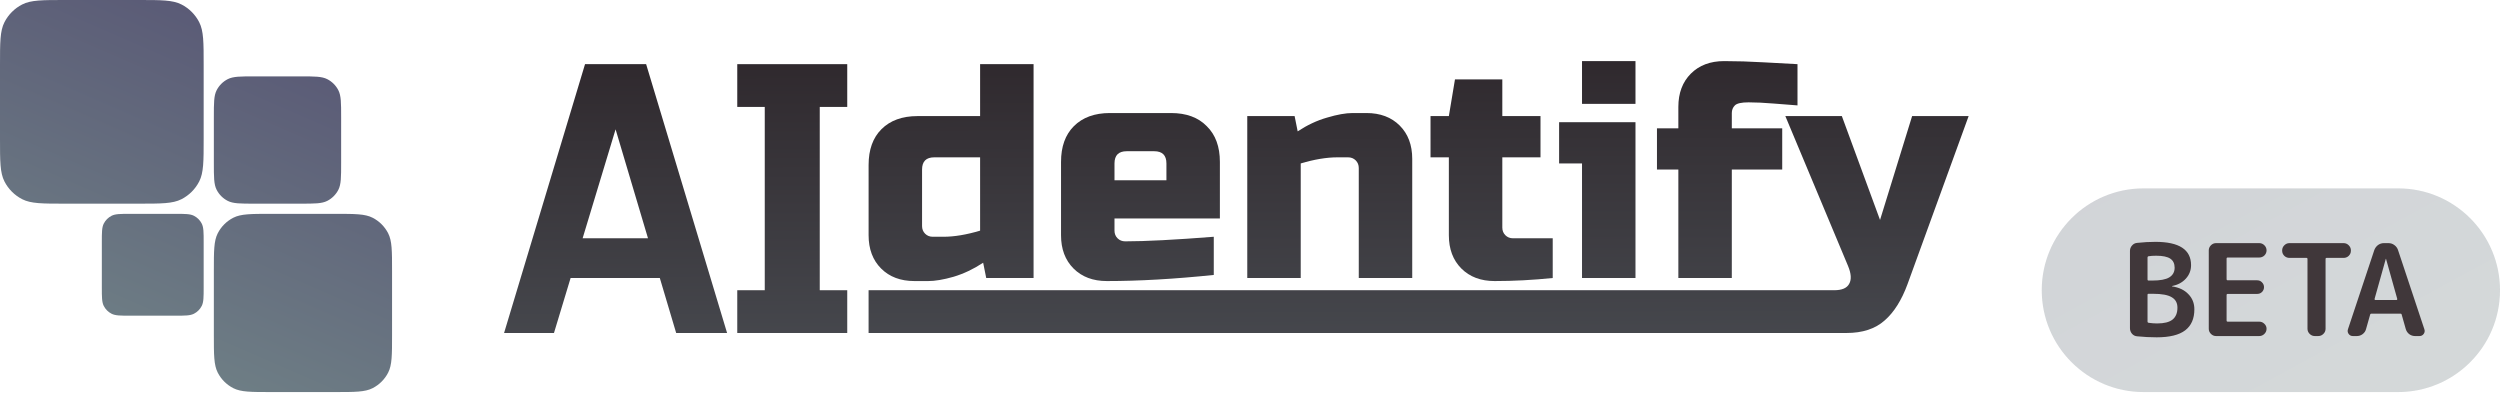
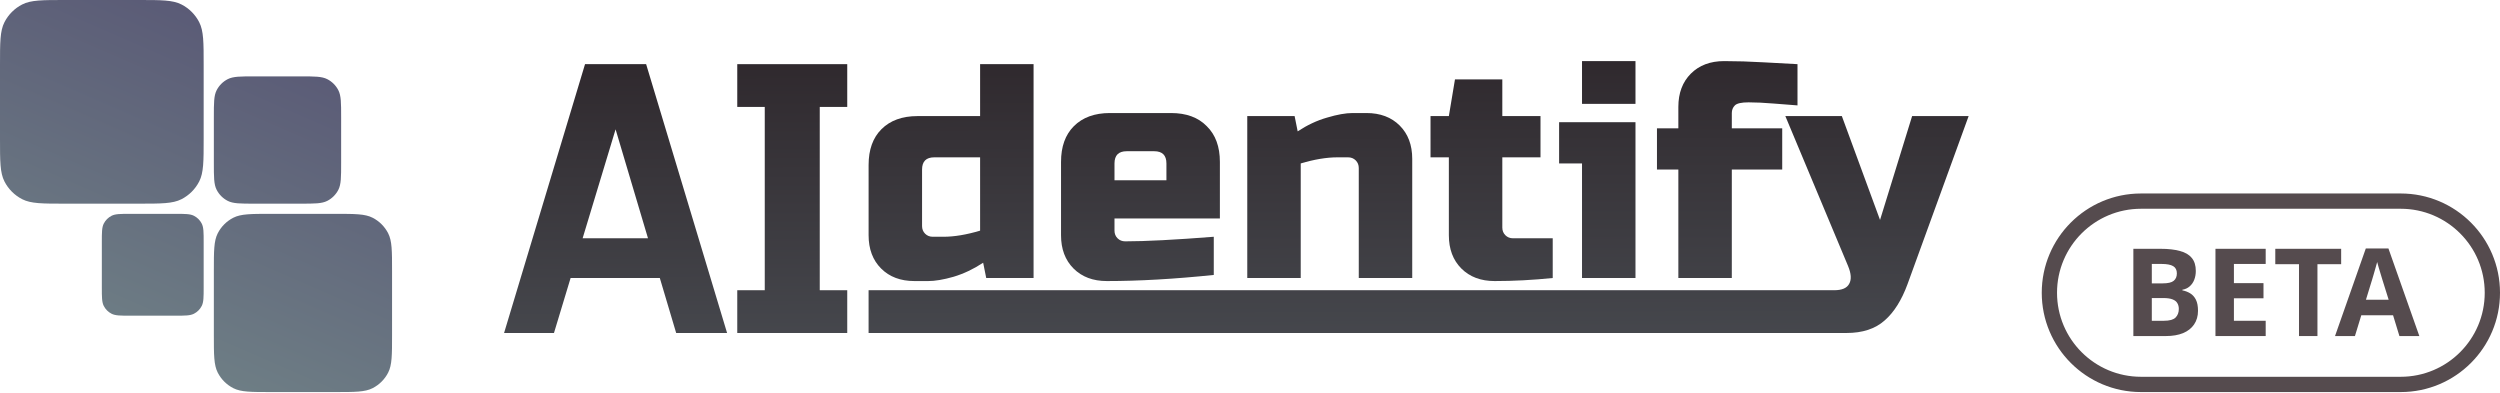
<svg xmlns="http://www.w3.org/2000/svg" width="491" height="77" viewBox="0 0 491 77" fill="none">
-   <path d="M108.8 65.4H99L114.9 12.6H126.9L142.8 65.4H132.8L129.587 54.599H112.067L108.8 65.4ZM129.587 54.599L132.8 65.4L120.9 25.4L114.472 46.65L114.425 46.8H127.267L129.587 54.599Z" fill="url(#paint0_linear_213_195)" />
-   <path d="M166.398 65.4H144.798V57H150.198V21H144.798V12.6H166.398V21H160.998V57H166.398V65.4Z" fill="url(#paint1_linear_213_195)" />
-   <path d="M193.693 54.6L193.093 51.6C191.213 52.84 189.273 53.76 187.273 54.36C185.313 54.92 183.653 55.2 182.293 55.2H179.593C176.873 55.2 174.693 54.38 173.053 52.74C171.413 51.1 170.593 48.92 170.593 46.2V32.4C170.593 29.4 171.433 27.06 173.113 25.38C174.833 23.66 177.193 22.8 180.193 22.8H192.493V12.6H202.993V54.6H193.693ZM185.293 46.5C187.413 46.5 189.813 46.1 192.493 45.3V30.9H183.493C181.893 30.9 181.093 31.7 181.093 33.3V44.4C181.093 45 181.293 45.5 181.693 45.9C182.093 46.3 182.593 46.5 183.193 46.5H185.293Z" fill="url(#paint2_linear_213_195)" />
-   <path d="M221.286 29.7C219.686 29.7 218.886 30.5 218.886 32.1V35.4H229.086V32.1C229.086 30.5 228.286 29.7 226.686 29.7H221.286ZM238.386 54C230.666 54.8 223.666 55.2 217.386 55.2C214.666 55.2 212.486 54.38 210.846 52.74C209.206 51.1 208.386 48.92 208.386 46.2V31.8C208.386 28.8 209.226 26.46 210.906 24.78C212.626 23.06 214.986 22.2 217.986 22.2H229.986C232.986 22.2 235.326 23.06 237.006 24.78C238.726 26.46 239.586 28.8 239.586 31.8V42.9H218.886V45.3C218.886 45.9 219.086 46.4 219.486 46.8C219.886 47.2 220.386 47.4 220.986 47.4C224.946 47.4 230.746 47.1 238.386 46.5V54Z" fill="url(#paint3_linear_213_195)" />
-   <path d="M262.663 30.9C260.543 30.9 258.143 31.3 255.463 32.1V54.6H244.963V22.8H254.262L254.863 25.8C256.743 24.56 258.662 23.66 260.622 23.1C262.622 22.5 264.303 22.2 265.663 22.2H268.362C271.082 22.2 273.263 23.02 274.903 24.66C276.543 26.3 277.362 28.48 277.362 31.2V54.6H266.862V33C266.862 32.4 266.663 31.9 266.263 31.5C265.863 31.1 265.363 30.9 264.763 30.9H262.663Z" fill="url(#paint4_linear_213_195)" />
-   <path d="M304.955 54.6C301.075 55 297.275 55.2 293.555 55.2C290.835 55.2 288.655 54.38 287.015 52.74C285.375 51.1 284.555 48.92 284.555 46.2V30.9H280.955V22.8H284.555L285.755 15.6H295.055V22.8H302.555V30.9H295.055V44.7C295.055 45.3 295.255 45.8 295.655 46.2C296.055 46.6 296.555 46.8 297.155 46.8H304.955V54.6Z" fill="url(#paint5_linear_213_195)" />
-   <path d="M321.209 24V54.6H310.709V32.1H306.209V24H321.209ZM310.709 12H321.209V20.4H310.709V12Z" fill="url(#paint6_linear_213_195)" />
-   <path d="M353.028 20.7C351.868 20.62 350.328 20.5 348.408 20.34C346.488 20.18 344.828 20.1 343.428 20.1C342.028 20.1 341.128 20.3 340.728 20.7C340.328 21.1 340.128 21.6 340.128 22.2V25.2H350.028V33.3H340.128V54.6H329.628V33.3H325.428V25.2H329.628V21C329.628 18.28 330.448 16.1 332.088 14.46C333.728 12.82 335.908 12 338.628 12C341.068 12 343.648 12.08 346.368 12.24C349.088 12.4 351.308 12.52 353.028 12.6V20.7Z" fill="url(#paint7_linear_213_195)" />
-   <path d="M362.64 65.4C360.52 65.4 173.65 65.4 170.59 65.4V57H360.24C361.76 57 362.74 56.58 363.18 55.74C363.66 54.9 363.58 53.72 362.94 52.2L350.64 22.8H361.74L369.24 43.2L375.54 22.8H386.64L374.64 55.8C373.48 58.96 371.98 61.34 370.14 62.94C368.3 64.58 365.8 65.4 362.64 65.4Z" fill="url(#paint8_linear_213_195)" />
-   <path d="M0 12.8C0 8.32 0 6.079 0.872 4.368C1.639 2.863 2.863 1.639 4.368 0.872C6.079 0 8.32 0 12.8 0H27.2C31.68 0 33.921 0 35.632 0.872C37.137 1.639 38.361 2.863 39.128 4.368C40 6.079 40 8.32 40 12.8V27.2C40 31.68 40 33.921 39.128 35.632C38.361 37.137 37.137 38.361 35.632 39.128C33.921 40 31.68 40 27.2 40H12.8C8.32 40 6.079 40 4.368 39.128C2.863 38.361 1.639 37.137 0.872 35.632C0 33.921 0 31.68 0 27.2V12.8Z" fill="url(#paint9_linear_213_195)" />
-   <path d="M20 47.6C20 45.64 20 44.66 20.381 43.911C20.717 43.252 21.253 42.717 21.911 42.382C22.66 42 23.64 42 25.6 42H34.4C36.36 42 37.34 42 38.089 42.382C38.748 42.717 39.283 43.252 39.618 43.911C40 44.66 40 45.64 40 47.6V56.4C40 58.36 40 59.34 39.618 60.089C39.283 60.748 38.748 61.283 38.089 61.618C37.34 62 36.36 62 34.4 62H25.6C23.64 62 22.66 62 21.911 61.618C21.253 61.283 20.717 60.748 20.381 60.089C20 59.34 20 58.36 20 56.4V47.6Z" fill="url(#paint10_linear_213_195)" />
-   <path d="M42 23C42 20.2 42 18.8 42.545 17.73C43.024 16.789 43.789 16.024 44.73 15.545C45.8 15 47.2 15 50 15H59C61.8 15 63.2 15 64.27 15.545C65.211 16.024 65.976 16.789 66.455 17.73C67 18.8 67 20.2 67 23V32C67 34.8 67 36.2 66.455 37.27C65.976 38.211 65.211 38.976 64.27 39.455C63.2 40 61.8 40 59 40H50C47.2 40 45.8 40 44.73 39.455C43.789 38.976 43.024 38.211 42.545 37.27C42 36.2 42 34.8 42 32V23Z" fill="url(#paint11_linear_213_195)" />
-   <path d="M42 53.2C42 49.28 42 47.319 42.763 45.822C43.434 44.505 44.505 43.434 45.822 42.763C47.319 42 49.28 42 53.2 42H65.8C69.72 42 71.681 42 73.178 42.763C74.495 43.434 75.566 44.505 76.237 45.822C77 47.319 77 49.28 77 53.2V65.8C77 69.72 77 71.681 76.237 73.178C75.566 74.495 74.495 75.566 73.178 76.237C71.681 77 69.72 77 65.8 77H53.2C49.28 77 47.319 77 45.822 76.237C44.505 75.566 43.434 74.495 42.763 73.178C42 71.681 42 69.72 42 65.8V53.2Z" fill="url(#paint12_linear_213_195)" />
-   <path d="M401 57C401 45.954 409.954 37 421 37H471C482.046 37 491 45.954 491 57C491 68.046 482.046 77 471 77H421C409.954 77 401 68.046 401 57Z" fill="#F5F5F5" />
-   <path d="M401 57C401 45.954 409.954 37 421 37H471C482.046 37 491 45.954 491 57C491 68.046 482.046 77 471 77H421C409.954 77 401 68.046 401 57Z" fill="url(#paint13_linear_213_195)" fill-opacity="0.25" />
-   <path d="M421.774 57.9V63.15C421.774 63.283 421.849 63.367 421.999 63.4C422.582 63.483 423.132 63.525 423.649 63.525C425.032 63.525 426.04 63.275 426.674 62.775C427.324 62.258 427.649 61.475 427.649 60.425C427.649 59.492 427.274 58.808 426.524 58.375C425.79 57.925 424.565 57.7 422.849 57.7H421.974C421.84 57.7 421.774 57.767 421.774 57.9ZM421.774 50.6V54.875C421.774 55.025 421.84 55.1 421.974 55.1H422.699C424.249 55.1 425.365 54.892 426.049 54.475C426.749 54.042 427.099 53.408 427.099 52.575C427.099 51.775 426.815 51.183 426.249 50.8C425.682 50.417 424.757 50.225 423.474 50.225C422.89 50.225 422.39 50.258 421.974 50.325C421.84 50.358 421.774 50.45 421.774 50.6ZM419.724 66.05C419.324 66.017 418.99 65.85 418.724 65.55C418.457 65.233 418.324 64.867 418.324 64.45V49.3C418.324 48.883 418.457 48.525 418.724 48.225C418.99 47.908 419.332 47.733 419.749 47.7C420.982 47.567 422.174 47.5 423.324 47.5C427.99 47.5 430.324 49.025 430.324 52.075C430.324 53.092 429.982 53.975 429.299 54.725C428.615 55.475 427.715 55.958 426.599 56.175C426.582 56.175 426.574 56.183 426.574 56.2C426.574 56.233 426.582 56.25 426.599 56.25C427.965 56.45 429.032 56.958 429.799 57.775C430.582 58.575 430.974 59.567 430.974 60.75C430.974 62.583 430.374 63.958 429.174 64.875C427.974 65.792 426.107 66.25 423.574 66.25C422.307 66.25 421.024 66.183 419.724 66.05Z" fill="#1C0F13" fill-opacity="0.8" />
-   <path d="M435.227 66C434.844 66 434.51 65.858 434.227 65.575C433.944 65.292 433.802 64.958 433.802 64.575V49.175C433.802 48.792 433.944 48.458 434.227 48.175C434.51 47.892 434.844 47.75 435.227 47.75H443.727C444.11 47.75 444.444 47.892 444.727 48.175C445.01 48.458 445.152 48.792 445.152 49.175C445.152 49.558 445.01 49.892 444.727 50.175C444.444 50.442 444.11 50.575 443.727 50.575H437.527C437.377 50.575 437.302 50.65 437.302 50.8V54.825C437.302 54.975 437.377 55.05 437.527 55.05H443.302C443.685 55.05 444.002 55.183 444.252 55.45C444.519 55.717 444.652 56.033 444.652 56.4C444.652 56.767 444.519 57.083 444.252 57.35C444.002 57.6 443.685 57.725 443.302 57.725H437.527C437.377 57.725 437.302 57.8 437.302 57.95V62.95C437.302 63.1 437.377 63.175 437.527 63.175H443.727C444.11 63.175 444.444 63.317 444.727 63.6C445.01 63.867 445.152 64.192 445.152 64.575C445.152 64.958 445.01 65.292 444.727 65.575C444.444 65.858 444.11 66 443.727 66H435.227Z" fill="#1C0F13" fill-opacity="0.8" />
-   <path d="M449.641 50.65C449.258 50.65 448.925 50.517 448.641 50.25C448.358 49.967 448.216 49.633 448.216 49.25V49.175C448.216 48.792 448.358 48.458 448.641 48.175C448.925 47.892 449.258 47.75 449.641 47.75H460.291C460.675 47.75 461.008 47.892 461.291 48.175C461.575 48.458 461.716 48.792 461.716 49.175V49.25C461.716 49.633 461.575 49.967 461.291 50.25C461.008 50.517 460.675 50.65 460.291 50.65H456.941C456.808 50.65 456.741 50.725 456.741 50.875V64.575C456.741 64.958 456.6 65.292 456.316 65.575C456.033 65.858 455.7 66 455.316 66H454.616C454.233 66 453.9 65.858 453.616 65.575C453.333 65.292 453.191 64.958 453.191 64.575V50.875C453.191 50.725 453.125 50.65 452.991 50.65H449.641Z" fill="#1C0F13" fill-opacity="0.8" />
-   <path d="M468.568 50.85L466.368 58.7C466.352 58.75 466.36 58.8 466.393 58.85C466.427 58.9 466.468 58.925 466.518 58.925H470.668C470.718 58.925 470.76 58.9 470.793 58.85C470.827 58.8 470.835 58.75 470.818 58.7L468.618 50.85C468.618 50.833 468.61 50.825 468.593 50.825C468.577 50.825 468.568 50.833 468.568 50.85ZM462.093 66C461.743 66 461.468 65.858 461.268 65.575C461.068 65.292 461.027 64.983 461.143 64.65L466.318 49.1C466.468 48.7 466.71 48.375 467.043 48.125C467.393 47.875 467.777 47.75 468.193 47.75H469.093C469.527 47.75 469.91 47.875 470.243 48.125C470.593 48.375 470.835 48.7 470.968 49.1L476.143 64.65C476.26 64.983 476.218 65.292 476.018 65.575C475.818 65.858 475.543 66 475.193 66H474.293C473.893 66 473.518 65.875 473.168 65.625C472.835 65.358 472.61 65.025 472.493 64.625L471.693 61.8C471.677 61.667 471.585 61.6 471.418 61.6H465.768C465.618 61.6 465.527 61.667 465.493 61.8L464.693 64.625C464.593 65.025 464.368 65.358 464.018 65.625C463.685 65.875 463.31 66 462.893 66H462.093Z" fill="#1C0F13" fill-opacity="0.8" />
+   <path d="M108.8 65.4H99L114.9 12.6H126.9L142.8 65.4H132.8L129.587 54.599H112.067L108.8 65.4ZM129.587 54.599L132.8 65.4L120.9 25.4L114.472 46.65L114.425 46.8H127.267L129.587 54.599Z" fill="url(#paint0_linear_347_164)" />
+   <path d="M166.398 65.4H144.798V57H150.198V21H144.798V12.6H166.398V21H160.998V57H166.398V65.4Z" fill="url(#paint1_linear_347_164)" />
+   <path d="M193.693 54.6L193.093 51.6C191.213 52.84 189.273 53.76 187.273 54.36C185.313 54.92 183.653 55.2 182.293 55.2H179.593C176.873 55.2 174.693 54.38 173.053 52.74C171.413 51.1 170.593 48.92 170.593 46.2V32.4C170.593 29.4 171.433 27.06 173.113 25.38C174.833 23.66 177.193 22.8 180.193 22.8H192.493V12.6H202.993V54.6H193.693ZM185.293 46.5C187.413 46.5 189.813 46.1 192.493 45.3V30.9H183.493C181.893 30.9 181.093 31.7 181.093 33.3V44.4C181.093 45 181.293 45.5 181.693 45.9C182.093 46.3 182.593 46.5 183.193 46.5H185.293Z" fill="url(#paint2_linear_347_164)" />
+   <path d="M221.286 29.7C219.686 29.7 218.886 30.5 218.886 32.1V35.4H229.086V32.1C229.086 30.5 228.286 29.7 226.686 29.7H221.286ZM238.386 54C230.666 54.8 223.666 55.2 217.386 55.2C214.666 55.2 212.486 54.38 210.846 52.74C209.206 51.1 208.386 48.92 208.386 46.2V31.8C208.386 28.8 209.226 26.46 210.906 24.78C212.626 23.06 214.986 22.2 217.986 22.2H229.986C232.986 22.2 235.326 23.06 237.006 24.78C238.726 26.46 239.586 28.8 239.586 31.8V42.9H218.886V45.3C218.886 45.9 219.086 46.4 219.486 46.8C219.886 47.2 220.386 47.4 220.986 47.4C224.946 47.4 230.746 47.1 238.386 46.5V54Z" fill="url(#paint3_linear_347_164)" />
+   <path d="M262.663 30.9C260.543 30.9 258.143 31.3 255.463 32.1V54.6H244.963V22.8H254.262L254.863 25.8C256.742 24.56 258.663 23.66 260.622 23.1C262.622 22.5 264.303 22.2 265.663 22.2H268.362C271.082 22.2 273.263 23.02 274.903 24.66C276.543 26.3 277.362 28.48 277.362 31.2V54.6H266.862V33C266.862 32.4 266.663 31.9 266.263 31.5C265.863 31.1 265.363 30.9 264.763 30.9H262.663Z" fill="url(#paint4_linear_347_164)" />
+   <path d="M304.955 54.6C301.075 55 297.275 55.2 293.555 55.2C290.835 55.2 288.655 54.38 287.015 52.74C285.375 51.1 284.555 48.92 284.555 46.2V30.9H280.955V22.8H284.555L285.755 15.6H295.055V22.8H302.555V30.9H295.055V44.7C295.055 45.3 295.255 45.8 295.655 46.2C296.055 46.6 296.555 46.8 297.155 46.8H304.955V54.6Z" fill="url(#paint5_linear_347_164)" />
+   <path d="M321.209 24V54.6H310.709V32.1H306.209V24H321.209ZM310.709 12H321.209V20.4H310.709V12Z" fill="url(#paint6_linear_347_164)" />
+   <path d="M353.028 20.7C351.868 20.62 350.328 20.5 348.408 20.34C346.488 20.18 344.828 20.1 343.428 20.1C342.028 20.1 341.128 20.3 340.728 20.7C340.328 21.1 340.128 21.6 340.128 22.2V25.2H350.028V33.3H340.128V54.6H329.628V33.3H325.428V25.2H329.628V21C329.628 18.28 330.448 16.1 332.088 14.46C333.728 12.82 335.908 12 338.628 12C341.068 12 343.648 12.08 346.368 12.24C349.088 12.4 351.308 12.52 353.028 12.6V20.7Z" fill="url(#paint7_linear_347_164)" />
+   <path d="M362.64 65.4C360.52 65.4 173.65 65.4 170.59 65.4V57H360.24C361.76 57 362.74 56.58 363.18 55.74C363.66 54.9 363.58 53.72 362.94 52.2L350.64 22.8H361.74L369.24 43.2L375.54 22.8H386.64L374.64 55.8C373.48 58.96 371.98 61.34 370.14 62.94C368.3 64.58 365.8 65.4 362.64 65.4Z" fill="url(#paint8_linear_347_164)" />
+   <path d="M0 12.8C0 8.32 0 6.079 0.872 4.368C1.639 2.863 2.863 1.639 4.368 0.872C6.079 0 8.32 0 12.8 0H27.2C31.68 0 33.921 0 35.632 0.872C37.137 1.639 38.361 2.863 39.128 4.368C40 6.079 40 8.32 40 12.8V27.2C40 31.68 40 33.921 39.128 35.632C38.361 37.137 37.137 38.361 35.632 39.128C33.921 40 31.68 40 27.2 40H12.8C8.32 40 6.079 40 4.368 39.128C2.863 38.361 1.639 37.137 0.872 35.632C0 33.921 0 31.68 0 27.2V12.8Z" fill="url(#paint9_linear_347_164)" />
+   <path d="M20 47.6C20 45.64 20 44.66 20.381 43.911C20.717 43.252 21.253 42.717 21.911 42.382C22.66 42 23.64 42 25.6 42H34.4C36.36 42 37.34 42 38.089 42.382C38.748 42.717 39.283 43.252 39.618 43.911C40 44.66 40 45.64 40 47.6V56.4C40 58.36 40 59.34 39.618 60.089C39.283 60.748 38.748 61.283 38.089 61.618C37.34 62 36.36 62 34.4 62H25.6C23.64 62 22.66 62 21.911 61.618C21.253 61.283 20.717 60.748 20.381 60.089C20 59.34 20 58.36 20 56.4V47.6Z" fill="url(#paint10_linear_347_164)" />
+   <path d="M42 23C42 20.2 42 18.8 42.545 17.73C43.024 16.789 43.789 16.024 44.73 15.545C45.8 15 47.2 15 50 15H59C61.8 15 63.2 15 64.27 15.545C65.211 16.024 65.976 16.789 66.455 17.73C67 18.8 67 20.2 67 23V32C67 34.8 67 36.2 66.455 37.27C65.976 38.211 65.211 38.976 64.27 39.455C63.2 40 61.8 40 59 40H50C47.2 40 45.8 40 44.73 39.455C43.789 38.976 43.024 38.211 42.545 37.27C42 36.2 42 34.8 42 32V23Z" fill="url(#paint11_linear_347_164)" />
+   <path d="M42 53.2C42 49.28 42 47.319 42.763 45.822C43.434 44.505 44.505 43.434 45.822 42.763C47.319 42 49.28 42 53.2 42H65.8C69.72 42 71.681 42 73.178 42.763C74.495 43.434 75.566 44.505 76.237 45.822C77 47.319 77 49.28 77 53.2V65.8C77 69.72 77 71.681 76.237 73.178C75.566 74.495 74.495 75.566 73.178 76.237C71.681 77 69.72 77 65.8 77H53.2C49.28 77 47.319 77 45.822 76.237C44.505 75.566 43.434 74.495 42.763 73.178C42 71.681 42 69.72 42 65.8V53.2Z" fill="url(#paint12_linear_347_164)" />
+   <path fill-rule="evenodd" clip-rule="evenodd" d="M471.5 41H420.5C411.387 41 404 48.387 404 57.5C404 66.613 411.387 74 420.5 74H471.5C480.613 74 488 66.613 488 57.5C488 48.387 480.613 41 471.5 41ZM420.5 38C409.73 38 401 46.73 401 57.5C401 68.27 409.73 77 420.5 77H471.5C482.27 77 491 68.27 491 57.5C491 46.73 482.27 38 471.5 38H420.5Z" fill="#1C0F13" fill-opacity="0.75" />
+   <path d="M424.32 48.864C425.84 48.864 427.112 49.008 428.136 49.296C429.176 49.568 429.952 50.024 430.464 50.664C430.992 51.288 431.256 52.136 431.256 53.208C431.256 53.848 431.152 54.432 430.944 54.96C430.736 55.488 430.432 55.92 430.032 56.256C429.648 56.592 429.176 56.808 428.616 56.904V57.024C429.192 57.136 429.712 57.336 430.176 57.624C430.64 57.912 431.008 58.328 431.28 58.872C431.552 59.416 431.688 60.136 431.688 61.032C431.688 62.072 431.432 62.968 430.92 63.72C430.424 64.456 429.704 65.024 428.76 65.424C427.816 65.808 426.696 66 425.4 66H418.992V48.864H424.32ZM424.728 55.656C425.784 55.656 426.512 55.488 426.912 55.152C427.328 54.816 427.536 54.328 427.536 53.688C427.536 53.032 427.296 52.56 426.816 52.272C426.336 51.984 425.576 51.84 424.536 51.84H422.616V55.656H424.728ZM422.616 58.536V63H424.992C426.08 63 426.84 62.792 427.272 62.376C427.704 61.944 427.92 61.376 427.92 60.672C427.92 60.24 427.824 59.864 427.632 59.544C427.456 59.224 427.144 58.976 426.696 58.8C426.248 58.624 425.64 58.536 424.872 58.536H422.616Z" fill="#1C0F13" fill-opacity="0.75" />
+   <path d="M444.981 66H435.117V48.864H444.981V51.84H438.741V55.608H444.549V58.584H438.741V63H444.981V66Z" fill="#1C0F13" fill-opacity="0.75" />
+   <path d="M455.147 66H451.523V51.888H446.867V48.864H459.803V51.888H455.147V66Z" fill="#1C0F13" fill-opacity="0.75" />
+   <path d="M471.246 66L469.998 61.92H463.758L462.51 66H458.598L464.646 48.792H469.086L475.158 66H471.246ZM467.886 54.888C467.806 54.616 467.702 54.272 467.574 53.856C467.446 53.44 467.318 53.016 467.19 52.584C467.062 52.152 466.958 51.776 466.878 51.456C466.798 51.776 466.686 52.176 466.542 52.656C466.414 53.12 466.286 53.568 466.158 54C466.046 54.416 465.958 54.712 465.894 54.888L464.67 58.872H469.134L467.886 54.888Z" fill="#1C0F13" fill-opacity="0.75" />
  <defs>
-     <linearGradient id="paint0_linear_213_195" x1="245.807" y1="-34.607" x2="246.295" y2="164.527" gradientUnits="userSpaceOnUse">
+     <linearGradient id="paint0_linear_347_164" x1="245.807" y1="-34.607" x2="246.295" y2="164.527" gradientUnits="userSpaceOnUse">
      <stop stop-color="#1C0F13" />
      <stop offset="1" stop-color="#6E7E85" />
    </linearGradient>
-     <linearGradient id="paint1_linear_213_195" x1="245.807" y1="-34.607" x2="246.295" y2="164.527" gradientUnits="userSpaceOnUse">
+     <linearGradient id="paint1_linear_347_164" x1="245.807" y1="-34.607" x2="246.295" y2="164.527" gradientUnits="userSpaceOnUse">
      <stop stop-color="#1C0F13" />
      <stop offset="1" stop-color="#6E7E85" />
    </linearGradient>
-     <linearGradient id="paint2_linear_213_195" x1="245.807" y1="-34.607" x2="246.295" y2="164.527" gradientUnits="userSpaceOnUse">
+     <linearGradient id="paint2_linear_347_164" x1="245.807" y1="-34.607" x2="246.295" y2="164.527" gradientUnits="userSpaceOnUse">
      <stop stop-color="#1C0F13" />
      <stop offset="1" stop-color="#6E7E85" />
    </linearGradient>
-     <linearGradient id="paint3_linear_213_195" x1="245.807" y1="-34.607" x2="246.295" y2="164.527" gradientUnits="userSpaceOnUse">
+     <linearGradient id="paint3_linear_347_164" x1="245.807" y1="-34.607" x2="246.295" y2="164.527" gradientUnits="userSpaceOnUse">
      <stop stop-color="#1C0F13" />
      <stop offset="1" stop-color="#6E7E85" />
    </linearGradient>
-     <linearGradient id="paint4_linear_213_195" x1="245.807" y1="-34.607" x2="246.295" y2="164.527" gradientUnits="userSpaceOnUse">
+     <linearGradient id="paint4_linear_347_164" x1="245.807" y1="-34.607" x2="246.295" y2="164.527" gradientUnits="userSpaceOnUse">
      <stop stop-color="#1C0F13" />
      <stop offset="1" stop-color="#6E7E85" />
    </linearGradient>
-     <linearGradient id="paint5_linear_213_195" x1="245.807" y1="-34.607" x2="246.295" y2="164.527" gradientUnits="userSpaceOnUse">
+     <linearGradient id="paint5_linear_347_164" x1="245.807" y1="-34.607" x2="246.295" y2="164.527" gradientUnits="userSpaceOnUse">
      <stop stop-color="#1C0F13" />
      <stop offset="1" stop-color="#6E7E85" />
    </linearGradient>
-     <linearGradient id="paint6_linear_213_195" x1="245.807" y1="-34.607" x2="246.295" y2="164.527" gradientUnits="userSpaceOnUse">
+     <linearGradient id="paint6_linear_347_164" x1="245.807" y1="-34.607" x2="246.295" y2="164.527" gradientUnits="userSpaceOnUse">
      <stop stop-color="#1C0F13" />
      <stop offset="1" stop-color="#6E7E85" />
    </linearGradient>
-     <linearGradient id="paint7_linear_213_195" x1="245.807" y1="-34.607" x2="246.295" y2="164.527" gradientUnits="userSpaceOnUse">
+     <linearGradient id="paint7_linear_347_164" x1="245.807" y1="-34.607" x2="246.295" y2="164.527" gradientUnits="userSpaceOnUse">
      <stop stop-color="#1C0F13" />
      <stop offset="1" stop-color="#6E7E85" />
    </linearGradient>
-     <linearGradient id="paint8_linear_213_195" x1="245.807" y1="-34.607" x2="246.295" y2="164.527" gradientUnits="userSpaceOnUse">
+     <linearGradient id="paint8_linear_347_164" x1="245.807" y1="-34.607" x2="246.295" y2="164.527" gradientUnits="userSpaceOnUse">
      <stop stop-color="#1C0F13" />
      <stop offset="1" stop-color="#6E7E85" />
    </linearGradient>
-     <linearGradient id="paint9_linear_213_195" x1="69.845" y1="-1.46461e-06" x2="37.871" y2="73.528" gradientUnits="userSpaceOnUse">
+     <linearGradient id="paint9_linear_347_164" x1="69.845" y1="-1.46461e-06" x2="37.871" y2="73.528" gradientUnits="userSpaceOnUse">
      <stop stop-color="#565373" />
      <stop offset="1" stop-color="#6E7E85" />
    </linearGradient>
-     <linearGradient id="paint10_linear_213_195" x1="69.845" y1="-1.46461e-06" x2="37.871" y2="73.528" gradientUnits="userSpaceOnUse">
+     <linearGradient id="paint10_linear_347_164" x1="69.845" y1="-1.46461e-06" x2="37.871" y2="73.528" gradientUnits="userSpaceOnUse">
      <stop stop-color="#565373" />
      <stop offset="1" stop-color="#6E7E85" />
    </linearGradient>
-     <linearGradient id="paint11_linear_213_195" x1="69.845" y1="-1.46461e-06" x2="37.871" y2="73.528" gradientUnits="userSpaceOnUse">
+     <linearGradient id="paint11_linear_347_164" x1="69.845" y1="-1.46461e-06" x2="37.871" y2="73.528" gradientUnits="userSpaceOnUse">
      <stop stop-color="#565373" />
      <stop offset="1" stop-color="#6E7E85" />
    </linearGradient>
-     <linearGradient id="paint12_linear_213_195" x1="69.845" y1="-1.46461e-06" x2="37.871" y2="73.528" gradientUnits="userSpaceOnUse">
-       <stop stop-color="#565373" />
-       <stop offset="1" stop-color="#6E7E85" />
-     </linearGradient>
-     <linearGradient id="paint13_linear_213_195" x1="237.317" y1="1.19232e-05" x2="316.269" y2="145.106" gradientUnits="userSpaceOnUse">
+     <linearGradient id="paint12_linear_347_164" x1="69.845" y1="-1.46461e-06" x2="37.871" y2="73.528" gradientUnits="userSpaceOnUse">
      <stop stop-color="#565373" />
      <stop offset="1" stop-color="#6E7E85" />
    </linearGradient>
  </defs>
</svg>
